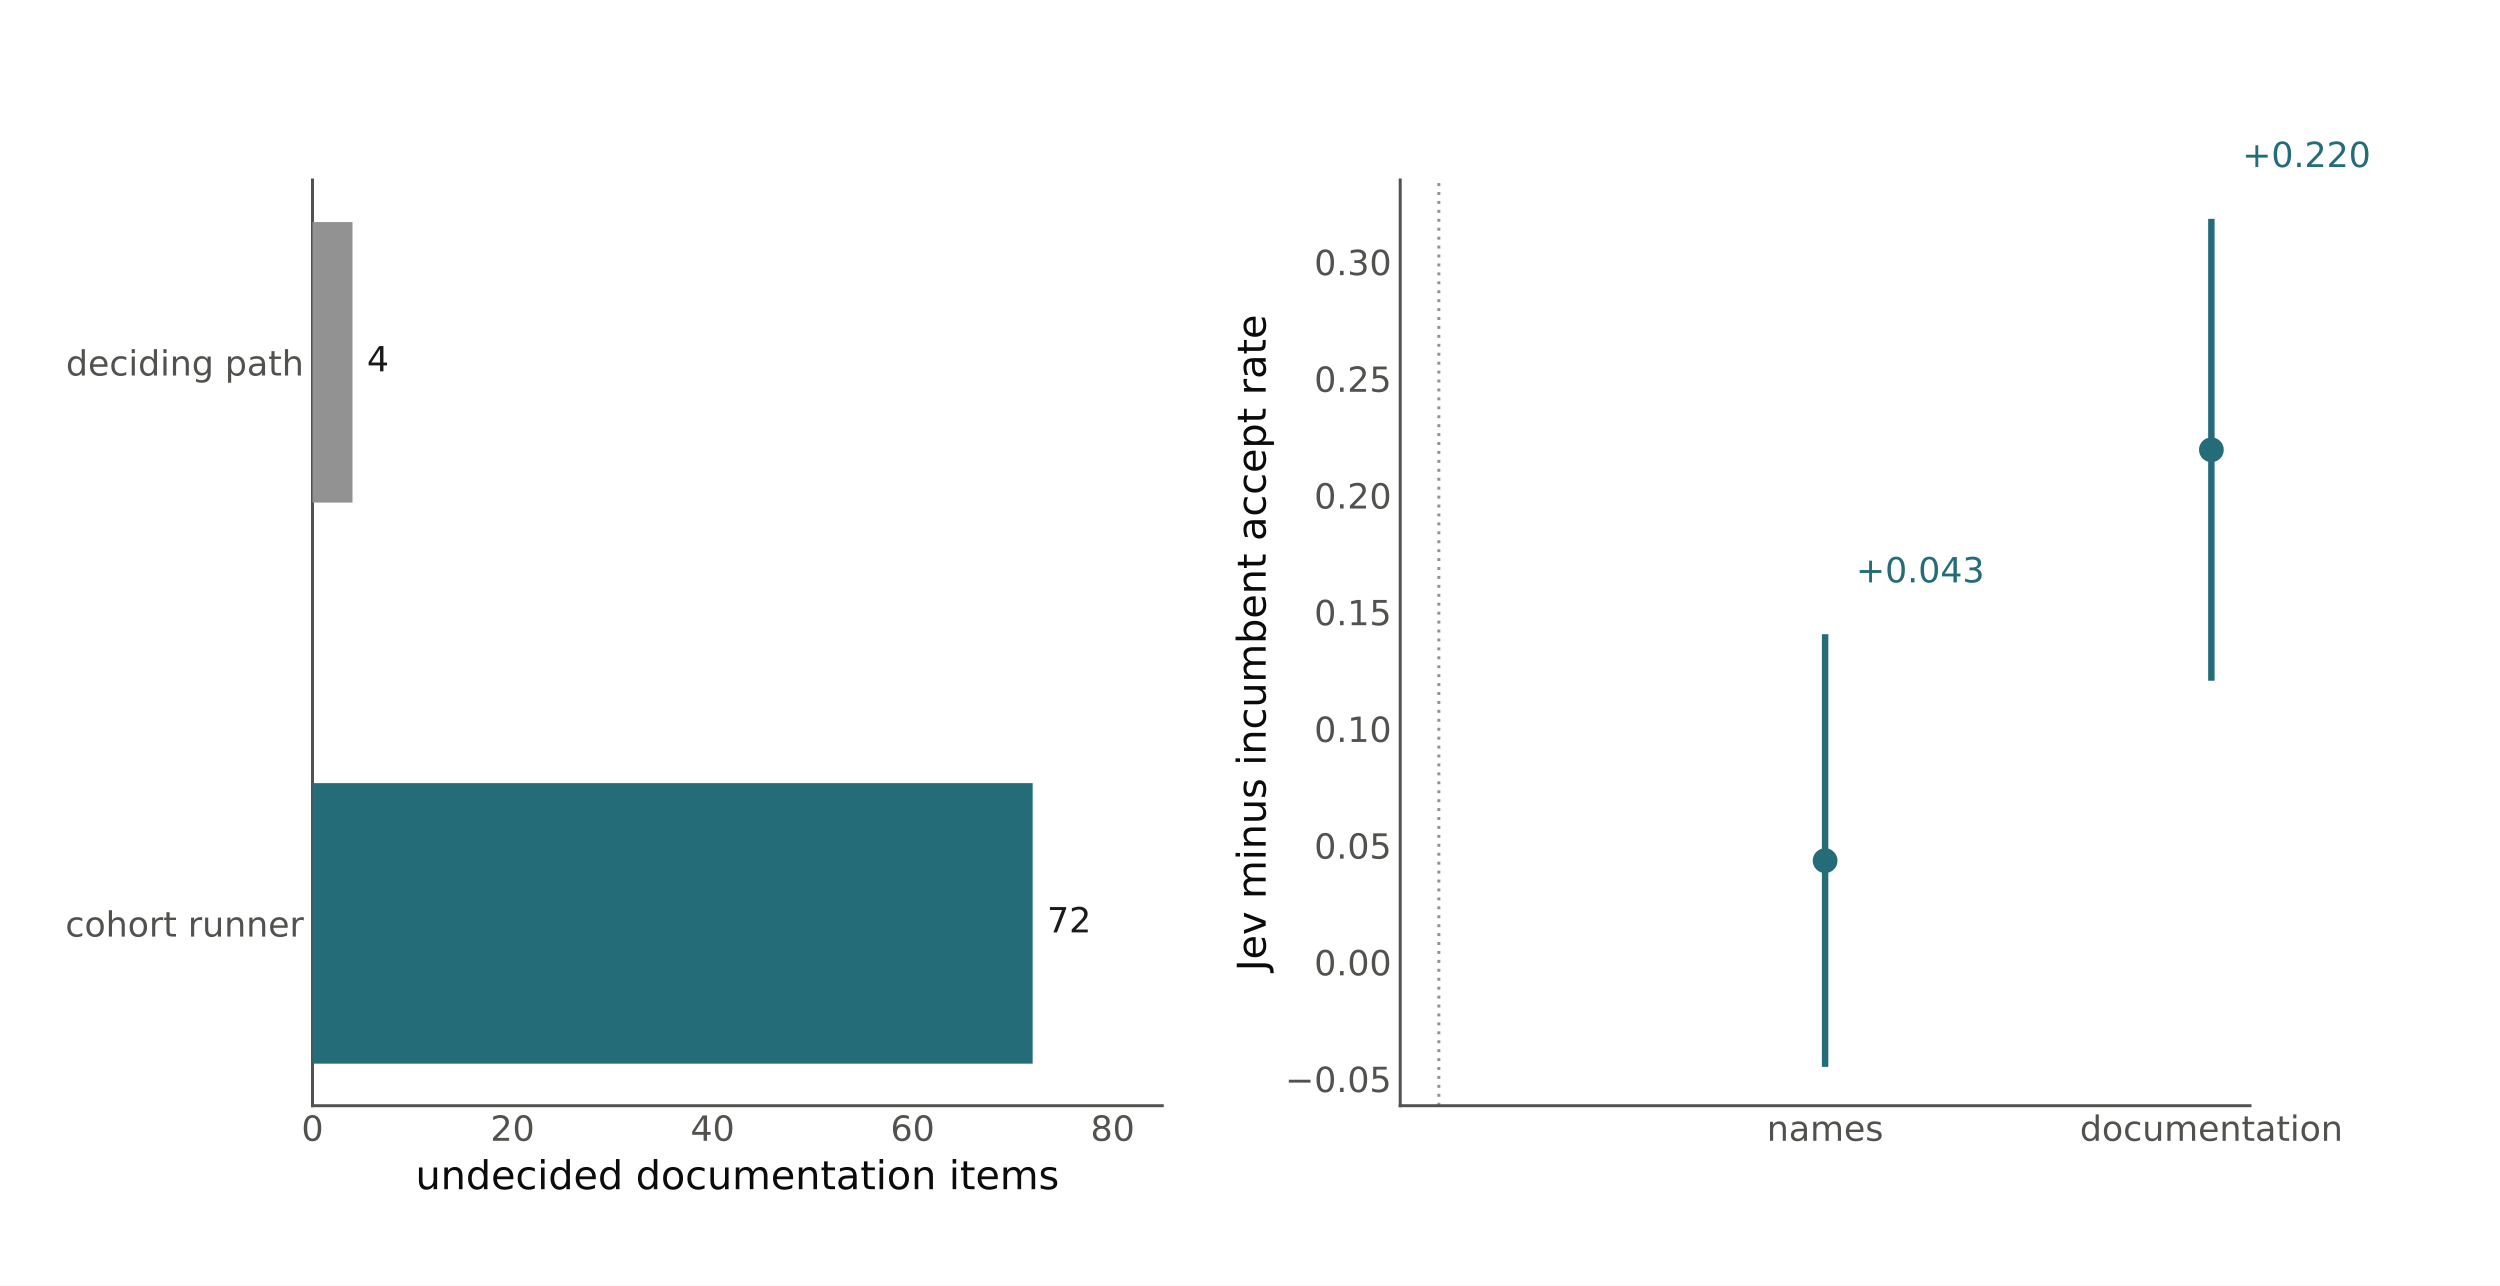
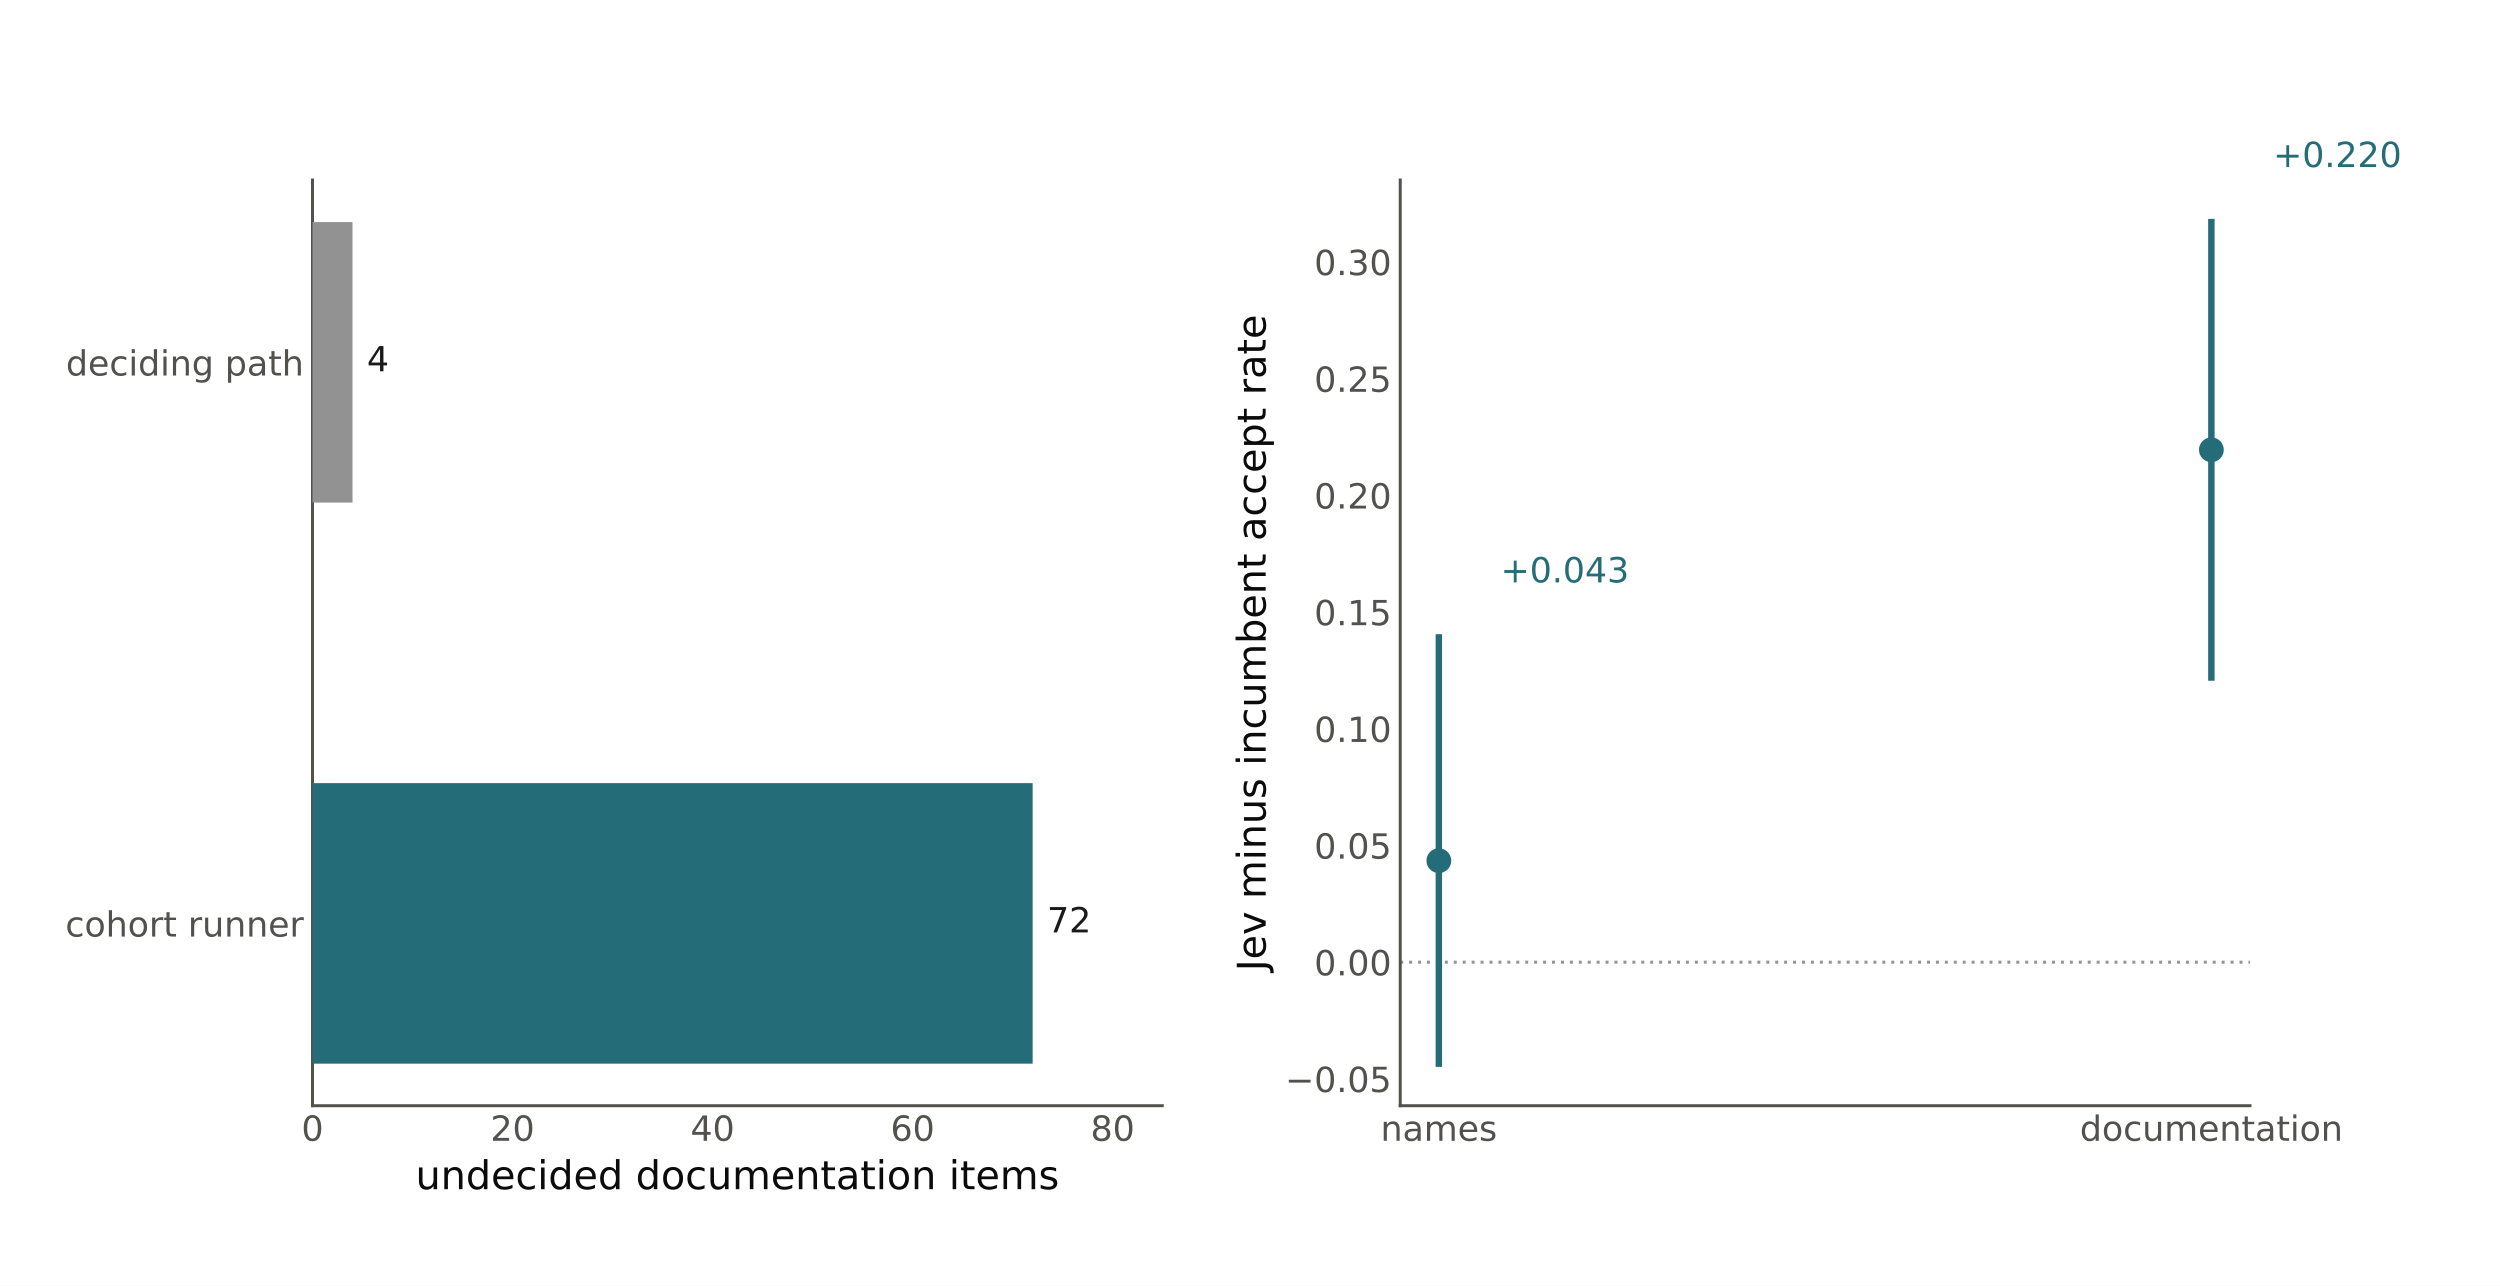
<svg xmlns="http://www.w3.org/2000/svg" xmlns:xlink="http://www.w3.org/1999/xlink" width="1008pt" height="518.4pt" viewBox="0 0 1008 518.4" version="1.1">
  <defs>
    <style type="text/css">*{stroke-linejoin: round; stroke-linecap: butt}</style>
  </defs>
  <g id="figure_1">
    <g id="patch_1">
      <path d="M 0 518.4  L 1008 518.4  L 1008 0  L 0 0  z " style="fill: #ffffff" />
    </g>
    <g id="axes_1">
      <g id="patch_2">
        <path d="M 126 445.824  L 468.632 445.824  L 468.632 72.576  L 126 72.576  z " style="fill: #ffffff" />
      </g>
      <g id="matplotlib.axis_1">
        <g id="xtick_1">
          <g id="line2d_1" />
          <g id="text_1">
            <g style="fill: #52514e" transform="translate(121.5463 459.9607) scale(0.14 -0.14)">
              <defs>
                <path id="DejaVuSans-13" d="M 2034 4250  Q 1547 4250 1301 3770  Q 1056 3291 1056 2328  Q 1056 1369 1301 889  Q 1547 409 2034 409  Q 2525 409 2770 889  Q 3016 1369 3016 2328  Q 3016 3291 2770 3770  Q 2525 4250 2034 4250  z M 2034 4750  Q 2819 4750 3233 4129  Q 3647 3509 3647 2328  Q 3647 1150 3233 529  Q 2819 -91 2034 -91  Q 1250 -91 836 529  Q 422 1150 422 2328  Q 422 3509 836 4129  Q 1250 4750 2034 4750  z " transform="scale(0.015625)" />
              </defs>
              <use xlink:href="#DejaVuSans-13" />
            </g>
          </g>
        </g>
        <g id="xtick_2">
          <g id="line2d_2" />
          <g id="text_2">
            <g style="fill: #52514e" transform="translate(197.7497 459.9607) scale(0.14 -0.14)">
              <defs>
                <path id="DejaVuSans-15" d="M 1228 531  L 3431 531  L 3431 0  L 469 0  L 469 531  Q 828 903 1448 1529  Q 2069 2156 2228 2338  Q 2531 2678 2651 2914  Q 2772 3150 2772 3378  Q 2772 3750 2511 3984  Q 2250 4219 1831 4219  Q 1534 4219 1204 4116  Q 875 4013 500 3803  L 500 4441  Q 881 4594 1212 4672  Q 1544 4750 1819 4750  Q 2544 4750 2975 4387  Q 3406 4025 3406 3419  Q 3406 3131 3298 2873  Q 3191 2616 2906 2266  Q 2828 2175 2409 1742  Q 1991 1309 1228 531  z " transform="scale(0.015625)" />
              </defs>
              <use xlink:href="#DejaVuSans-15" />
              <use xlink:href="#DejaVuSans-13" transform="translate(63.625 0)" />
            </g>
          </g>
        </g>
        <g id="xtick_3">
          <g id="line2d_3" />
          <g id="text_3">
            <g style="fill: #52514e" transform="translate(278.4068 459.9607) scale(0.14 -0.14)">
              <defs>
                <path id="DejaVuSans-17" d="M 2419 4116  L 825 1625  L 2419 1625  L 2419 4116  z M 2253 4666  L 3047 4666  L 3047 1625  L 3713 1625  L 3713 1100  L 3047 1100  L 3047 0  L 2419 0  L 2419 1100  L 313 1100  L 313 1709  L 2253 4666  z " transform="scale(0.015625)" />
              </defs>
              <use xlink:href="#DejaVuSans-17" />
              <use xlink:href="#DejaVuSans-13" transform="translate(63.625 0)" />
            </g>
          </g>
        </g>
        <g id="xtick_4">
          <g id="line2d_4" />
          <g id="text_4">
            <g style="fill: #52514e" transform="translate(359.064 459.9607) scale(0.14 -0.14)">
              <defs>
                <path id="DejaVuSans-19" d="M 2113 2584  Q 1688 2584 1439 2293  Q 1191 2003 1191 1497  Q 1191 994 1439 701  Q 1688 409 2113 409  Q 2538 409 2786 701  Q 3034 994 3034 1497  Q 3034 2003 2786 2293  Q 2538 2584 2113 2584  z M 3366 4563  L 3366 3988  Q 3128 4100 2886 4159  Q 2644 4219 2406 4219  Q 1781 4219 1451 3797  Q 1122 3375 1075 2522  Q 1259 2794 1537 2939  Q 1816 3084 2150 3084  Q 2853 3084 3261 2657  Q 3669 2231 3669 1497  Q 3669 778 3244 343  Q 2819 -91 2113 -91  Q 1303 -91 875 529  Q 447 1150 447 2328  Q 447 3434 972 4092  Q 1497 4750 2381 4750  Q 2619 4750 2861 4703  Q 3103 4656 3366 4563  z " transform="scale(0.015625)" />
              </defs>
              <use xlink:href="#DejaVuSans-19" />
              <use xlink:href="#DejaVuSans-13" transform="translate(63.625 0)" />
            </g>
          </g>
        </g>
        <g id="xtick_5">
          <g id="line2d_5" />
          <g id="text_5">
            <g style="fill: #52514e" transform="translate(439.7211 459.9607) scale(0.14 -0.14)">
              <defs>
                <path id="DejaVuSans-1b" d="M 2034 2216  Q 1584 2216 1326 1975  Q 1069 1734 1069 1313  Q 1069 891 1326 650  Q 1584 409 2034 409  Q 2484 409 2743 651  Q 3003 894 3003 1313  Q 3003 1734 2745 1975  Q 2488 2216 2034 2216  z M 1403 2484  Q 997 2584 770 2862  Q 544 3141 544 3541  Q 544 4100 942 4425  Q 1341 4750 2034 4750  Q 2731 4750 3128 4425  Q 3525 4100 3525 3541  Q 3525 3141 3298 2862  Q 3072 2584 2669 2484  Q 3125 2378 3379 2068  Q 3634 1759 3634 1313  Q 3634 634 3220 271  Q 2806 -91 2034 -91  Q 1263 -91 848 271  Q 434 634 434 1313  Q 434 1759 690 2068  Q 947 2378 1403 2484  z M 1172 3481  Q 1172 3119 1398 2916  Q 1625 2713 2034 2713  Q 2441 2713 2670 2916  Q 2900 3119 2900 3481  Q 2900 3844 2670 4047  Q 2441 4250 2034 4250  Q 1625 4250 1398 4047  Q 1172 3844 1172 3481  z " transform="scale(0.015625)" />
              </defs>
              <use xlink:href="#DejaVuSans-1b" />
              <use xlink:href="#DejaVuSans-13" transform="translate(63.625 0)" />
            </g>
          </g>
        </g>
        <g id="text_6">
          <g style="fill: #0b0b0b" transform="translate(167.557 479.4815) scale(0.16 -0.16)">
            <defs>
              <path id="DejaVuSans-58" d="M 544 1381  L 544 3500  L 1119 3500  L 1119 1403  Q 1119 906 1312 657  Q 1506 409 1894 409  Q 2359 409 2629 706  Q 2900 1003 2900 1516  L 2900 3500  L 3475 3500  L 3475 0  L 2900 0  L 2900 538  Q 2691 219 2414 64  Q 2138 -91 1772 -91  Q 1169 -91 856 284  Q 544 659 544 1381  z M 1991 3584  L 1991 3584  z " transform="scale(0.015625)" />
              <path id="DejaVuSans-51" d="M 3513 2113  L 3513 0  L 2938 0  L 2938 2094  Q 2938 2591 2744 2837  Q 2550 3084 2163 3084  Q 1697 3084 1428 2787  Q 1159 2491 1159 1978  L 1159 0  L 581 0  L 581 3500  L 1159 3500  L 1159 2956  Q 1366 3272 1645 3428  Q 1925 3584 2291 3584  Q 2894 3584 3203 3211  Q 3513 2838 3513 2113  z " transform="scale(0.015625)" />
              <path id="DejaVuSans-47" d="M 2906 2969  L 2906 4863  L 3481 4863  L 3481 0  L 2906 0  L 2906 525  Q 2725 213 2448 61  Q 2172 -91 1784 -91  Q 1150 -91 751 415  Q 353 922 353 1747  Q 353 2572 751 3078  Q 1150 3584 1784 3584  Q 2172 3584 2448 3432  Q 2725 3281 2906 2969  z M 947 1747  Q 947 1113 1208 752  Q 1469 391 1925 391  Q 2381 391 2643 752  Q 2906 1113 2906 1747  Q 2906 2381 2643 2742  Q 2381 3103 1925 3103  Q 1469 3103 1208 2742  Q 947 2381 947 1747  z " transform="scale(0.015625)" />
              <path id="DejaVuSans-48" d="M 3597 1894  L 3597 1613  L 953 1613  Q 991 1019 1311 708  Q 1631 397 2203 397  Q 2534 397 2845 478  Q 3156 559 3463 722  L 3463 178  Q 3153 47 2828 -22  Q 2503 -91 2169 -91  Q 1331 -91 842 396  Q 353 884 353 1716  Q 353 2575 817 3079  Q 1281 3584 2069 3584  Q 2775 3584 3186 3129  Q 3597 2675 3597 1894  z M 3022 2063  Q 3016 2534 2758 2815  Q 2500 3097 2075 3097  Q 1594 3097 1305 2825  Q 1016 2553 972 2059  L 3022 2063  z " transform="scale(0.015625)" />
              <path id="DejaVuSans-46" d="M 3122 3366  L 3122 2828  Q 2878 2963 2633 3030  Q 2388 3097 2138 3097  Q 1578 3097 1268 2742  Q 959 2388 959 1747  Q 959 1106 1268 751  Q 1578 397 2138 397  Q 2388 397 2633 464  Q 2878 531 3122 666  L 3122 134  Q 2881 22 2623 -34  Q 2366 -91 2075 -91  Q 1284 -91 818 406  Q 353 903 353 1747  Q 353 2603 823 3093  Q 1294 3584 2113 3584  Q 2378 3584 2631 3529  Q 2884 3475 3122 3366  z " transform="scale(0.015625)" />
              <path id="DejaVuSans-4c" d="M 603 3500  L 1178 3500  L 1178 0  L 603 0  L 603 3500  z M 603 4863  L 1178 4863  L 1178 4134  L 603 4134  L 603 4863  z " transform="scale(0.015625)" />
              <path id="DejaVuSans-3" transform="scale(0.015625)" />
              <path id="DejaVuSans-52" d="M 1959 3097  Q 1497 3097 1228 2736  Q 959 2375 959 1747  Q 959 1119 1226 758  Q 1494 397 1959 397  Q 2419 397 2687 759  Q 2956 1122 2956 1747  Q 2956 2369 2687 2733  Q 2419 3097 1959 3097  z M 1959 3584  Q 2709 3584 3137 3096  Q 3566 2609 3566 1747  Q 3566 888 3137 398  Q 2709 -91 1959 -91  Q 1206 -91 779 398  Q 353 888 353 1747  Q 353 2609 779 3096  Q 1206 3584 1959 3584  z " transform="scale(0.015625)" />
              <path id="DejaVuSans-50" d="M 3328 2828  Q 3544 3216 3844 3400  Q 4144 3584 4550 3584  Q 5097 3584 5394 3201  Q 5691 2819 5691 2113  L 5691 0  L 5113 0  L 5113 2094  Q 5113 2597 4934 2840  Q 4756 3084 4391 3084  Q 3944 3084 3684 2787  Q 3425 2491 3425 1978  L 3425 0  L 2847 0  L 2847 2094  Q 2847 2600 2669 2842  Q 2491 3084 2119 3084  Q 1678 3084 1418 2786  Q 1159 2488 1159 1978  L 1159 0  L 581 0  L 581 3500  L 1159 3500  L 1159 2956  Q 1356 3278 1631 3431  Q 1906 3584 2284 3584  Q 2666 3584 2933 3390  Q 3200 3197 3328 2828  z " transform="scale(0.015625)" />
              <path id="DejaVuSans-57" d="M 1172 4494  L 1172 3500  L 2356 3500  L 2356 3053  L 1172 3053  L 1172 1153  Q 1172 725 1289 603  Q 1406 481 1766 481  L 2356 481  L 2356 0  L 1766 0  Q 1100 0 847 248  Q 594 497 594 1153  L 594 3053  L 172 3053  L 172 3500  L 594 3500  L 594 4494  L 1172 4494  z " transform="scale(0.015625)" />
              <path id="DejaVuSans-44" d="M 2194 1759  Q 1497 1759 1228 1600  Q 959 1441 959 1056  Q 959 750 1161 570  Q 1363 391 1709 391  Q 2188 391 2477 730  Q 2766 1069 2766 1631  L 2766 1759  L 2194 1759  z M 3341 1997  L 3341 0  L 2766 0  L 2766 531  Q 2569 213 2275 61  Q 1981 -91 1556 -91  Q 1019 -91 701 211  Q 384 513 384 1019  Q 384 1609 779 1909  Q 1175 2209 1959 2209  L 2766 2209  L 2766 2266  Q 2766 2663 2505 2880  Q 2244 3097 1772 3097  Q 1472 3097 1187 3025  Q 903 2953 641 2809  L 641 3341  Q 956 3463 1253 3523  Q 1550 3584 1831 3584  Q 2591 3584 2966 3190  Q 3341 2797 3341 1997  z " transform="scale(0.015625)" />
              <path id="DejaVuSans-56" d="M 2834 3397  L 2834 2853  Q 2591 2978 2328 3040  Q 2066 3103 1784 3103  Q 1356 3103 1142 2972  Q 928 2841 928 2578  Q 928 2378 1081 2264  Q 1234 2150 1697 2047  L 1894 2003  Q 2506 1872 2764 1633  Q 3022 1394 3022 966  Q 3022 478 2636 193  Q 2250 -91 1575 -91  Q 1294 -91 989 -36  Q 684 19 347 128  L 347 722  Q 666 556 975 473  Q 1284 391 1588 391  Q 1994 391 2212 530  Q 2431 669 2431 922  Q 2431 1156 2273 1281  Q 2116 1406 1581 1522  L 1381 1569  Q 847 1681 609 1914  Q 372 2147 372 2553  Q 372 3047 722 3315  Q 1072 3584 1716 3584  Q 2034 3584 2315 3537  Q 2597 3491 2834 3397  z " transform="scale(0.015625)" />
            </defs>
            <use xlink:href="#DejaVuSans-58" />
            <use xlink:href="#DejaVuSans-51" transform="translate(63.375 0)" />
            <use xlink:href="#DejaVuSans-47" transform="translate(126.75 0)" />
            <use xlink:href="#DejaVuSans-48" transform="translate(190.2344 0)" />
            <use xlink:href="#DejaVuSans-46" transform="translate(251.7656 0)" />
            <use xlink:href="#DejaVuSans-4c" transform="translate(306.75 0)" />
            <use xlink:href="#DejaVuSans-47" transform="translate(334.5312 0)" />
            <use xlink:href="#DejaVuSans-48" transform="translate(398.0156 0)" />
            <use xlink:href="#DejaVuSans-47" transform="translate(459.5469 0)" />
            <use xlink:href="#DejaVuSans-3" transform="translate(523.0312 0)" />
            <use xlink:href="#DejaVuSans-47" transform="translate(554.8125 0)" />
            <use xlink:href="#DejaVuSans-52" transform="translate(618.2969 0)" />
            <use xlink:href="#DejaVuSans-46" transform="translate(679.4844 0)" />
            <use xlink:href="#DejaVuSans-58" transform="translate(734.4688 0)" />
            <use xlink:href="#DejaVuSans-50" transform="translate(797.8438 0)" />
            <use xlink:href="#DejaVuSans-48" transform="translate(895.25 0)" />
            <use xlink:href="#DejaVuSans-51" transform="translate(956.7812 0)" />
            <use xlink:href="#DejaVuSans-57" transform="translate(1020.156 0)" />
            <use xlink:href="#DejaVuSans-44" transform="translate(1059.359 0)" />
            <use xlink:href="#DejaVuSans-57" transform="translate(1120.641 0)" />
            <use xlink:href="#DejaVuSans-4c" transform="translate(1159.844 0)" />
            <use xlink:href="#DejaVuSans-52" transform="translate(1187.625 0)" />
            <use xlink:href="#DejaVuSans-51" transform="translate(1248.812 0)" />
            <use xlink:href="#DejaVuSans-3" transform="translate(1312.188 0)" />
            <use xlink:href="#DejaVuSans-4c" transform="translate(1343.969 0)" />
            <use xlink:href="#DejaVuSans-57" transform="translate(1371.75 0)" />
            <use xlink:href="#DejaVuSans-48" transform="translate(1410.953 0)" />
            <use xlink:href="#DejaVuSans-50" transform="translate(1472.484 0)" />
            <use xlink:href="#DejaVuSans-56" transform="translate(1569.891 0)" />
          </g>
        </g>
      </g>
      <g id="matplotlib.axis_2">
        <g id="ytick_1">
          <g id="line2d_6" />
          <g id="text_7">
            <g style="fill: #52514e" transform="translate(26.59562 151.4135) scale(0.14 -0.14)">
              <defs>
                <path id="DejaVuSans-4a" d="M 2906 1791  Q 2906 2416 2648 2759  Q 2391 3103 1925 3103  Q 1463 3103 1205 2759  Q 947 2416 947 1791  Q 947 1169 1205 825  Q 1463 481 1925 481  Q 2391 481 2648 825  Q 2906 1169 2906 1791  z M 3481 434  Q 3481 -459 3084 -895  Q 2688 -1331 1869 -1331  Q 1566 -1331 1297 -1286  Q 1028 -1241 775 -1147  L 775 -588  Q 1028 -725 1275 -790  Q 1522 -856 1778 -856  Q 2344 -856 2625 -561  Q 2906 -266 2906 331  L 2906 616  Q 2728 306 2450 153  Q 2172 0 1784 0  Q 1141 0 747 490  Q 353 981 353 1791  Q 353 2603 747 3093  Q 1141 3584 1784 3584  Q 2172 3584 2450 3431  Q 2728 3278 2906 2969  L 2906 3500  L 3481 3500  L 3481 434  z " transform="scale(0.015625)" />
                <path id="DejaVuSans-53" d="M 1159 525  L 1159 -1331  L 581 -1331  L 581 3500  L 1159 3500  L 1159 2969  Q 1341 3281 1617 3432  Q 1894 3584 2278 3584  Q 2916 3584 3314 3078  Q 3713 2572 3713 1747  Q 3713 922 3314 415  Q 2916 -91 2278 -91  Q 1894 -91 1617 61  Q 1341 213 1159 525  z M 3116 1747  Q 3116 2381 2855 2742  Q 2594 3103 2138 3103  Q 1681 3103 1420 2742  Q 1159 2381 1159 1747  Q 1159 1113 1420 752  Q 1681 391 2138 391  Q 2594 391 2855 752  Q 3116 1113 3116 1747  z " transform="scale(0.015625)" />
                <path id="DejaVuSans-4b" d="M 3513 2113  L 3513 0  L 2938 0  L 2938 2094  Q 2938 2591 2744 2837  Q 2550 3084 2163 3084  Q 1697 3084 1428 2787  Q 1159 2491 1159 1978  L 1159 0  L 581 0  L 581 4863  L 1159 4863  L 1159 2956  Q 1366 3272 1645 3428  Q 1925 3584 2291 3584  Q 2894 3584 3203 3211  Q 3513 2838 3513 2113  z " transform="scale(0.015625)" />
              </defs>
              <use xlink:href="#DejaVuSans-47" />
              <use xlink:href="#DejaVuSans-48" transform="translate(63.48438 0)" />
              <use xlink:href="#DejaVuSans-46" transform="translate(125.0156 0)" />
              <use xlink:href="#DejaVuSans-4c" transform="translate(180 0)" />
              <use xlink:href="#DejaVuSans-47" transform="translate(207.7812 0)" />
              <use xlink:href="#DejaVuSans-4c" transform="translate(271.2656 0)" />
              <use xlink:href="#DejaVuSans-51" transform="translate(299.0469 0)" />
              <use xlink:href="#DejaVuSans-4a" transform="translate(362.4219 0)" />
              <use xlink:href="#DejaVuSans-3" transform="translate(425.9062 0)" />
              <use xlink:href="#DejaVuSans-53" transform="translate(457.6875 0)" />
              <use xlink:href="#DejaVuSans-44" transform="translate(521.1719 0)" />
              <use xlink:href="#DejaVuSans-57" transform="translate(582.4531 0)" />
              <use xlink:href="#DejaVuSans-4b" transform="translate(621.6562 0)" />
            </g>
          </g>
        </g>
        <g id="ytick_2">
          <g id="line2d_7" />
          <g id="text_8">
            <g style="fill: #52514e" transform="translate(26.36156 377.6244) scale(0.14 -0.14)">
              <defs>
                <path id="DejaVuSans-55" d="M 2631 2963  Q 2534 3019 2420 3045  Q 2306 3072 2169 3072  Q 1681 3072 1420 2755  Q 1159 2438 1159 1844  L 1159 0  L 581 0  L 581 3500  L 1159 3500  L 1159 2956  Q 1341 3275 1631 3429  Q 1922 3584 2338 3584  Q 2397 3584 2469 3576  Q 2541 3569 2628 3553  L 2631 2963  z " transform="scale(0.015625)" />
              </defs>
              <use xlink:href="#DejaVuSans-46" />
              <use xlink:href="#DejaVuSans-52" transform="translate(54.98438 0)" />
              <use xlink:href="#DejaVuSans-4b" transform="translate(116.1719 0)" />
              <use xlink:href="#DejaVuSans-52" transform="translate(179.5469 0)" />
              <use xlink:href="#DejaVuSans-55" transform="translate(240.7344 0)" />
              <use xlink:href="#DejaVuSans-57" transform="translate(281.8438 0)" />
              <use xlink:href="#DejaVuSans-3" transform="translate(321.0469 0)" />
              <use xlink:href="#DejaVuSans-55" transform="translate(352.8281 0)" />
              <use xlink:href="#DejaVuSans-58" transform="translate(393.9375 0)" />
              <use xlink:href="#DejaVuSans-51" transform="translate(457.3125 0)" />
              <use xlink:href="#DejaVuSans-51" transform="translate(520.6875 0)" />
              <use xlink:href="#DejaVuSans-48" transform="translate(584.0625 0)" />
              <use xlink:href="#DejaVuSans-55" transform="translate(645.5938 0)" />
            </g>
          </g>
        </g>
      </g>
      <g id="patch_3">
        <path d="M 126 445.824  L 126 72.576  " style="fill: none; stroke: #52514e; stroke-width: 1.2; stroke-linejoin: miter; stroke-linecap: square" />
      </g>
      <g id="patch_4">
        <path d="M 126 445.824  L 468.632 445.824  " style="fill: none; stroke: #52514e; stroke-width: 1.2; stroke-linejoin: miter; stroke-linecap: square" />
      </g>
      <g id="patch_5">
-         <path d="M 126 89.542  L 142.131 89.542  L 142.131 202.647  L 126 202.647  z " clip-path="url(#p0cbc247715)" style="fill: #929292" />
+         <path d="M 126 89.542  L 142.131 89.542  L 142.131 202.647  L 126 202.647  z " clip-path="url(#p34e8350ad2)" style="fill: #929292" />
      </g>
      <g id="patch_6">
-         <path d="M 126 315.753  L 416.366 315.753  L 416.366 428.858  L 126 428.858  z " clip-path="url(#p0cbc247715)" style="fill: #246c78" />
+         <path d="M 126 315.753  L 416.366 315.753  L 416.366 428.858  L 126 428.858  z " clip-path="url(#p34e8350ad2)" style="fill: #246c78" />
      </g>
      <g id="text_9">
        <g style="fill: #1a1a1a" transform="translate(147.9387 149.7313) scale(0.14 -0.14)">
          <use xlink:href="#DejaVuSans-17" />
        </g>
      </g>
      <g id="text_10">
        <g style="fill: #1a1a1a" transform="translate(422.1731 375.9422) scale(0.14 -0.14)">
          <defs>
            <path id="DejaVuSans-1a" d="M 525 4666  L 3525 4666  L 3525 4397  L 1831 0  L 1172 0  L 2766 4134  L 525 4134  L 525 4666  z " transform="scale(0.015625)" />
          </defs>
          <use xlink:href="#DejaVuSans-1a" />
          <use xlink:href="#DejaVuSans-15" transform="translate(63.625 0)" />
        </g>
      </g>
    </g>
    <g id="axes_2">
      <g id="patch_7">
        <path d="M 564.568 445.824  L 907.2 445.824  L 907.2 72.576  L 564.568 72.576  z " style="fill: #ffffff" />
      </g>
      <g id="matplotlib.axis_3">
        <g id="xtick_6">
          <g id="line2d_8" />
          <g id="text_11">
-             <g style="fill: #52514e" transform="translate(712.3861 459.9607) scale(0.14 -0.14)">
+             <g style="fill: #52514e" transform="translate(556.6445 459.9607) scale(0.14 -0.14)">
              <use xlink:href="#DejaVuSans-51" />
              <use xlink:href="#DejaVuSans-44" transform="translate(63.375 0)" />
              <use xlink:href="#DejaVuSans-50" transform="translate(124.6562 0)" />
              <use xlink:href="#DejaVuSans-48" transform="translate(222.0625 0)" />
              <use xlink:href="#DejaVuSans-56" transform="translate(283.5938 0)" />
            </g>
          </g>
        </g>
        <g id="xtick_7">
          <g id="line2d_9" />
          <g id="text_12">
            <g style="fill: #52514e" transform="translate(838.6096 459.9618) scale(0.14 -0.14)">
              <use xlink:href="#DejaVuSans-47" />
              <use xlink:href="#DejaVuSans-52" transform="translate(63.48438 0)" />
              <use xlink:href="#DejaVuSans-46" transform="translate(124.6719 0)" />
              <use xlink:href="#DejaVuSans-58" transform="translate(179.6562 0)" />
              <use xlink:href="#DejaVuSans-50" transform="translate(243.0312 0)" />
              <use xlink:href="#DejaVuSans-48" transform="translate(340.4375 0)" />
              <use xlink:href="#DejaVuSans-51" transform="translate(401.9688 0)" />
              <use xlink:href="#DejaVuSans-57" transform="translate(465.3438 0)" />
              <use xlink:href="#DejaVuSans-44" transform="translate(504.5469 0)" />
              <use xlink:href="#DejaVuSans-57" transform="translate(565.8281 0)" />
              <use xlink:href="#DejaVuSans-4c" transform="translate(605.0312 0)" />
              <use xlink:href="#DejaVuSans-52" transform="translate(632.8125 0)" />
              <use xlink:href="#DejaVuSans-51" transform="translate(694 0)" />
            </g>
          </g>
        </g>
      </g>
      <g id="matplotlib.axis_4">
        <g id="ytick_3">
          <g id="line2d_10" />
          <g id="text_13">
            <g style="fill: #52514e" transform="translate(518.165 440.3142) scale(0.14 -0.14)">
              <defs>
                <path id="DejaVuSans-c9c" d="M 678 2272  L 4684 2272  L 4684 1741  L 678 1741  L 678 2272  z " transform="scale(0.015625)" />
                <path id="DejaVuSans-11" d="M 684 794  L 1344 794  L 1344 0  L 684 0  L 684 794  z " transform="scale(0.015625)" />
                <path id="DejaVuSans-18" d="M 691 4666  L 3169 4666  L 3169 4134  L 1269 4134  L 1269 2991  Q 1406 3038 1543 3061  Q 1681 3084 1819 3084  Q 2600 3084 3056 2656  Q 3513 2228 3513 1497  Q 3513 744 3044 326  Q 2575 -91 1722 -91  Q 1428 -91 1123 -41  Q 819 9 494 109  L 494 744  Q 775 591 1075 516  Q 1375 441 1709 441  Q 2250 441 2565 725  Q 2881 1009 2881 1497  Q 2881 1984 2565 2268  Q 2250 2553 1709 2553  Q 1456 2553 1204 2497  Q 953 2441 691 2322  L 691 4666  z " transform="scale(0.015625)" />
              </defs>
              <use xlink:href="#DejaVuSans-c9c" />
              <use xlink:href="#DejaVuSans-13" transform="translate(83.79688 0)" />
              <use xlink:href="#DejaVuSans-11" transform="translate(147.4219 0)" />
              <use xlink:href="#DejaVuSans-13" transform="translate(179.2031 0)" />
              <use xlink:href="#DejaVuSans-18" transform="translate(242.8281 0)" />
            </g>
          </g>
        </g>
        <g id="ytick_4">
          <g id="line2d_11" />
          <g id="text_14">
            <g style="fill: #52514e" transform="translate(529.8965 393.259) scale(0.14 -0.14)">
              <use xlink:href="#DejaVuSans-13" />
              <use xlink:href="#DejaVuSans-11" transform="translate(63.625 0)" />
              <use xlink:href="#DejaVuSans-13" transform="translate(95.40625 0)" />
              <use xlink:href="#DejaVuSans-13" transform="translate(159.0312 0)" />
            </g>
          </g>
        </g>
        <g id="ytick_5">
          <g id="line2d_12" />
          <g id="text_15">
            <g style="fill: #52514e" transform="translate(529.8965 346.2038) scale(0.14 -0.14)">
              <use xlink:href="#DejaVuSans-13" />
              <use xlink:href="#DejaVuSans-11" transform="translate(63.625 0)" />
              <use xlink:href="#DejaVuSans-13" transform="translate(95.40625 0)" />
              <use xlink:href="#DejaVuSans-18" transform="translate(159.0312 0)" />
            </g>
          </g>
        </g>
        <g id="ytick_6">
          <g id="line2d_13" />
          <g id="text_16">
            <g style="fill: #52514e" transform="translate(529.8965 299.1486) scale(0.14 -0.14)">
              <defs>
                <path id="DejaVuSans-14" d="M 794 531  L 1825 531  L 1825 4091  L 703 3866  L 703 4441  L 1819 4666  L 2450 4666  L 2450 531  L 3481 531  L 3481 0  L 794 0  L 794 531  z " transform="scale(0.015625)" />
              </defs>
              <use xlink:href="#DejaVuSans-13" />
              <use xlink:href="#DejaVuSans-11" transform="translate(63.625 0)" />
              <use xlink:href="#DejaVuSans-14" transform="translate(95.40625 0)" />
              <use xlink:href="#DejaVuSans-13" transform="translate(159.0312 0)" />
            </g>
          </g>
        </g>
        <g id="ytick_7">
          <g id="line2d_14" />
          <g id="text_17">
            <g style="fill: #52514e" transform="translate(529.8965 252.0934) scale(0.14 -0.14)">
              <use xlink:href="#DejaVuSans-13" />
              <use xlink:href="#DejaVuSans-11" transform="translate(63.625 0)" />
              <use xlink:href="#DejaVuSans-14" transform="translate(95.40625 0)" />
              <use xlink:href="#DejaVuSans-18" transform="translate(159.0312 0)" />
            </g>
          </g>
        </g>
        <g id="ytick_8">
          <g id="line2d_15" />
          <g id="text_18">
            <g style="fill: #52514e" transform="translate(529.8965 205.0382) scale(0.14 -0.14)">
              <use xlink:href="#DejaVuSans-13" />
              <use xlink:href="#DejaVuSans-11" transform="translate(63.625 0)" />
              <use xlink:href="#DejaVuSans-15" transform="translate(95.40625 0)" />
              <use xlink:href="#DejaVuSans-13" transform="translate(159.0312 0)" />
            </g>
          </g>
        </g>
        <g id="ytick_9">
          <g id="line2d_16" />
          <g id="text_19">
            <g style="fill: #52514e" transform="translate(529.8965 157.983) scale(0.14 -0.14)">
              <use xlink:href="#DejaVuSans-13" />
              <use xlink:href="#DejaVuSans-11" transform="translate(63.625 0)" />
              <use xlink:href="#DejaVuSans-15" transform="translate(95.40625 0)" />
              <use xlink:href="#DejaVuSans-18" transform="translate(159.0312 0)" />
            </g>
          </g>
        </g>
        <g id="ytick_10">
          <g id="line2d_17" />
          <g id="text_20">
            <g style="fill: #52514e" transform="translate(529.8965 110.9278) scale(0.14 -0.14)">
              <defs>
                <path id="DejaVuSans-16" d="M 2597 2516  Q 3050 2419 3304 2112  Q 3559 1806 3559 1356  Q 3559 666 3084 287  Q 2609 -91 1734 -91  Q 1441 -91 1130 -33  Q 819 25 488 141  L 488 750  Q 750 597 1062 519  Q 1375 441 1716 441  Q 2309 441 2620 675  Q 2931 909 2931 1356  Q 2931 1769 2642 2001  Q 2353 2234 1838 2234  L 1294 2234  L 1294 2753  L 1863 2753  Q 2328 2753 2575 2939  Q 2822 3125 2822 3475  Q 2822 3834 2567 4026  Q 2313 4219 1838 4219  Q 1578 4219 1281 4162  Q 984 4106 628 3988  L 628 4550  Q 988 4650 1302 4700  Q 1616 4750 1894 4750  Q 2613 4750 3031 4423  Q 3450 4097 3450 3541  Q 3450 3153 3228 2886  Q 3006 2619 2597 2516  z " transform="scale(0.015625)" />
              </defs>
              <use xlink:href="#DejaVuSans-13" />
              <use xlink:href="#DejaVuSans-11" transform="translate(63.625 0)" />
              <use xlink:href="#DejaVuSans-16" transform="translate(95.40625 0)" />
              <use xlink:href="#DejaVuSans-13" transform="translate(159.0312 0)" />
            </g>
          </g>
        </g>
        <g id="text_21">
          <g style="fill: #0b0b0b" transform="translate(510.3212 391.5587) rotate(-90) scale(0.16 -0.16)">
            <defs>
              <path id="DejaVuSans-2d" d="M 628 4666  L 1259 4666  L 1259 325  Q 1259 -519 939 -900  Q 619 -1281 -91 -1281  L -331 -1281  L -331 -750  L -134 -750  Q 284 -750 456 -515  Q 628 -281 628 325  L 628 4666  z " transform="scale(0.015625)" />
              <path id="DejaVuSans-59" d="M 191 3500  L 800 3500  L 1894 563  L 2988 3500  L 3597 3500  L 2284 0  L 1503 0  L 191 3500  z " transform="scale(0.015625)" />
              <path id="DejaVuSans-45" d="M 3116 1747  Q 3116 2381 2855 2742  Q 2594 3103 2138 3103  Q 1681 3103 1420 2742  Q 1159 2381 1159 1747  Q 1159 1113 1420 752  Q 1681 391 2138 391  Q 2594 391 2855 752  Q 3116 1113 3116 1747  z M 1159 2969  Q 1341 3281 1617 3432  Q 1894 3584 2278 3584  Q 2916 3584 3314 3078  Q 3713 2572 3713 1747  Q 3713 922 3314 415  Q 2916 -91 2278 -91  Q 1894 -91 1617 61  Q 1341 213 1159 525  L 1159 0  L 581 0  L 581 4863  L 1159 4863  L 1159 2969  z " transform="scale(0.015625)" />
            </defs>
            <use xlink:href="#DejaVuSans-2d" />
            <use xlink:href="#DejaVuSans-48" transform="translate(29.5 0)" />
            <use xlink:href="#DejaVuSans-59" transform="translate(91.03125 0)" />
            <use xlink:href="#DejaVuSans-3" transform="translate(150.2188 0)" />
            <use xlink:href="#DejaVuSans-50" transform="translate(182 0)" />
            <use xlink:href="#DejaVuSans-4c" transform="translate(279.4062 0)" />
            <use xlink:href="#DejaVuSans-51" transform="translate(307.1875 0)" />
            <use xlink:href="#DejaVuSans-58" transform="translate(370.5625 0)" />
            <use xlink:href="#DejaVuSans-56" transform="translate(433.9375 0)" />
            <use xlink:href="#DejaVuSans-3" transform="translate(486.0312 0)" />
            <use xlink:href="#DejaVuSans-4c" transform="translate(517.8125 0)" />
            <use xlink:href="#DejaVuSans-51" transform="translate(545.5938 0)" />
            <use xlink:href="#DejaVuSans-46" transform="translate(608.9688 0)" />
            <use xlink:href="#DejaVuSans-58" transform="translate(663.9531 0)" />
            <use xlink:href="#DejaVuSans-50" transform="translate(727.3281 0)" />
            <use xlink:href="#DejaVuSans-45" transform="translate(824.7344 0)" />
            <use xlink:href="#DejaVuSans-48" transform="translate(888.2188 0)" />
            <use xlink:href="#DejaVuSans-51" transform="translate(949.75 0)" />
            <use xlink:href="#DejaVuSans-57" transform="translate(1013.125 0)" />
            <use xlink:href="#DejaVuSans-3" transform="translate(1052.328 0)" />
            <use xlink:href="#DejaVuSans-44" transform="translate(1084.109 0)" />
            <use xlink:href="#DejaVuSans-46" transform="translate(1145.391 0)" />
            <use xlink:href="#DejaVuSans-46" transform="translate(1200.375 0)" />
            <use xlink:href="#DejaVuSans-48" transform="translate(1255.359 0)" />
            <use xlink:href="#DejaVuSans-53" transform="translate(1316.891 0)" />
            <use xlink:href="#DejaVuSans-57" transform="translate(1380.375 0)" />
            <use xlink:href="#DejaVuSans-3" transform="translate(1419.578 0)" />
            <use xlink:href="#DejaVuSans-55" transform="translate(1451.359 0)" />
            <use xlink:href="#DejaVuSans-44" transform="translate(1492.469 0)" />
            <use xlink:href="#DejaVuSans-57" transform="translate(1553.75 0)" />
            <use xlink:href="#DejaVuSans-48" transform="translate(1592.953 0)" />
          </g>
        </g>
      </g>
      <g id="line2d_18">
-         <path d="M 580.143 445.824  L 580.143 72.576  " clip-path="url(#pb220667690)" style="fill: none; stroke-dasharray: 1.2,2.4; stroke-dashoffset: 0; stroke: #929292; stroke-width: 1.2" />
+         <path d="M 564.568 387.941  L 907.2 387.941  " clip-path="url(#p1958b11e38)" style="fill: none; stroke-dasharray: 1.2,2.4; stroke-dashoffset: 0; stroke: #929292; stroke-width: 1.2" />
      </g>
      <g id="patch_8">
        <path d="M 564.568 445.824  L 564.568 72.576  " style="fill: none; stroke: #52514e; stroke-width: 1.2; stroke-linejoin: miter; stroke-linecap: square" />
      </g>
      <g id="patch_9">
        <path d="M 564.568 445.824  L 907.2 445.824  " style="fill: none; stroke: #52514e; stroke-width: 1.2; stroke-linejoin: miter; stroke-linecap: square" />
      </g>
      <g id="line2d_19">
-         <path d="M 735.884 428.858  L 735.884 257.004  " clip-path="url(#pb220667690)" style="fill: none; stroke: #246c78; stroke-width: 2.6; stroke-linecap: square" />
+         <path d="M 580.143 428.858  L 580.143 257.004  " clip-path="url(#p1958b11e38)" style="fill: none; stroke: #246c78; stroke-width: 2.6; stroke-linecap: square" />
      </g>
      <g id="line2d_20">
-         <path d="M 891.626 273.172  L 891.626 89.542  " clip-path="url(#pb220667690)" style="fill: none; stroke: #246c78; stroke-width: 2.6; stroke-linecap: square" />
+         <path d="M 891.626 273.172  L 891.626 89.542  " clip-path="url(#p1958b11e38)" style="fill: none; stroke: #246c78; stroke-width: 2.6; stroke-linecap: square" />
      </g>
      <g id="line2d_21">
        <defs>
-           <path id="m544518b5ab" d="M 0 4.5  C 1.193 4.5 2.338 4.026 3.182 3.182  C 4.026 2.338 4.5 1.193 4.5 0  C 4.5 -1.193 4.026 -2.338 3.182 -3.182  C 2.338 -4.026 1.193 -4.5 0 -4.5  C -1.193 -4.5 -2.338 -4.026 -3.182 -3.182  C -4.026 -2.338 -4.5 -1.193 -4.5 0  C -4.5 1.193 -4.026 2.338 -3.182 3.182  C -2.338 4.026 -1.193 4.5 0 4.5  z " style="stroke: #246c78" />
+           <path id="m7411c7ce53" d="M 0 4.5  C 1.193 4.5 2.338 4.026 3.182 3.182  C 4.026 2.338 4.5 1.193 4.5 0  C 4.5 -1.193 4.026 -2.338 3.182 -3.182  C 2.338 -4.026 1.193 -4.5 0 -4.5  C -1.193 -4.5 -2.338 -4.026 -3.182 -3.182  C -4.026 -2.338 -4.5 -1.193 -4.5 0  C -4.5 1.193 -4.026 2.338 -3.182 3.182  C -2.338 4.026 -1.193 4.5 0 4.5  z " style="stroke: #246c78" />
        </defs>
-         <g clip-path="url(#pb220667690)">
-           <use xlink:href="#m544518b5ab" x="735.884" y="347.023" style="fill: #246c78; stroke: #246c78" />
-           <use xlink:href="#m544518b5ab" x="891.626" y="181.357" style="fill: #246c78; stroke: #246c78" />
+         <g clip-path="url(#p1958b11e38)">
+           <use xlink:href="#m7411c7ce53" x="580.143" y="347.023" style="fill: #246c78; stroke: #246c78" />
+           <use xlink:href="#m7411c7ce53" x="891.626" y="181.357" style="fill: #246c78; stroke: #246c78" />
        </g>
      </g>
      <g id="text_22">
-         <g style="fill: #246c78" transform="translate(748.3435 234.8191) scale(0.14 -0.14)">
+         <g style="fill: #246c78" transform="translate(605.0612 234.8191) scale(0.14 -0.14)">
          <defs>
            <path id="DejaVuSans-e" d="M 2944 4013  L 2944 2272  L 4684 2272  L 4684 1741  L 2944 1741  L 2944 0  L 2419 0  L 2419 1741  L 678 1741  L 678 2272  L 2419 2272  L 2419 4013  L 2944 4013  z " transform="scale(0.015625)" />
          </defs>
          <use xlink:href="#DejaVuSans-e" />
          <use xlink:href="#DejaVuSans-13" transform="translate(83.79688 0)" />
          <use xlink:href="#DejaVuSans-11" transform="translate(147.4219 0)" />
          <use xlink:href="#DejaVuSans-13" transform="translate(179.2031 0)" />
          <use xlink:href="#DejaVuSans-17" transform="translate(242.8281 0)" />
          <use xlink:href="#DejaVuSans-16" transform="translate(306.4531 0)" />
        </g>
      </g>
      <g id="text_23">
-         <g style="fill: #246c78" transform="translate(904.0852 67.35646) scale(0.14 -0.14)">
+         <g style="fill: #246c78" transform="translate(916.5445 67.35646) scale(0.14 -0.14)">
          <use xlink:href="#DejaVuSans-e" />
          <use xlink:href="#DejaVuSans-13" transform="translate(83.79688 0)" />
          <use xlink:href="#DejaVuSans-11" transform="translate(147.4219 0)" />
          <use xlink:href="#DejaVuSans-15" transform="translate(179.2031 0)" />
          <use xlink:href="#DejaVuSans-15" transform="translate(242.8281 0)" />
          <use xlink:href="#DejaVuSans-13" transform="translate(306.4531 0)" />
        </g>
      </g>
    </g>
  </g>
  <defs>
-     <clipPath id="p0cbc247715">
+     <clipPath id="p34e8350ad2">
      <rect x="126" y="72.576" width="342.632" height="373.248" />
    </clipPath>
-     <clipPath id="pb220667690">
+     <clipPath id="p1958b11e38">
      <rect x="564.568" y="72.576" width="342.632" height="373.248" />
    </clipPath>
  </defs>
</svg>
